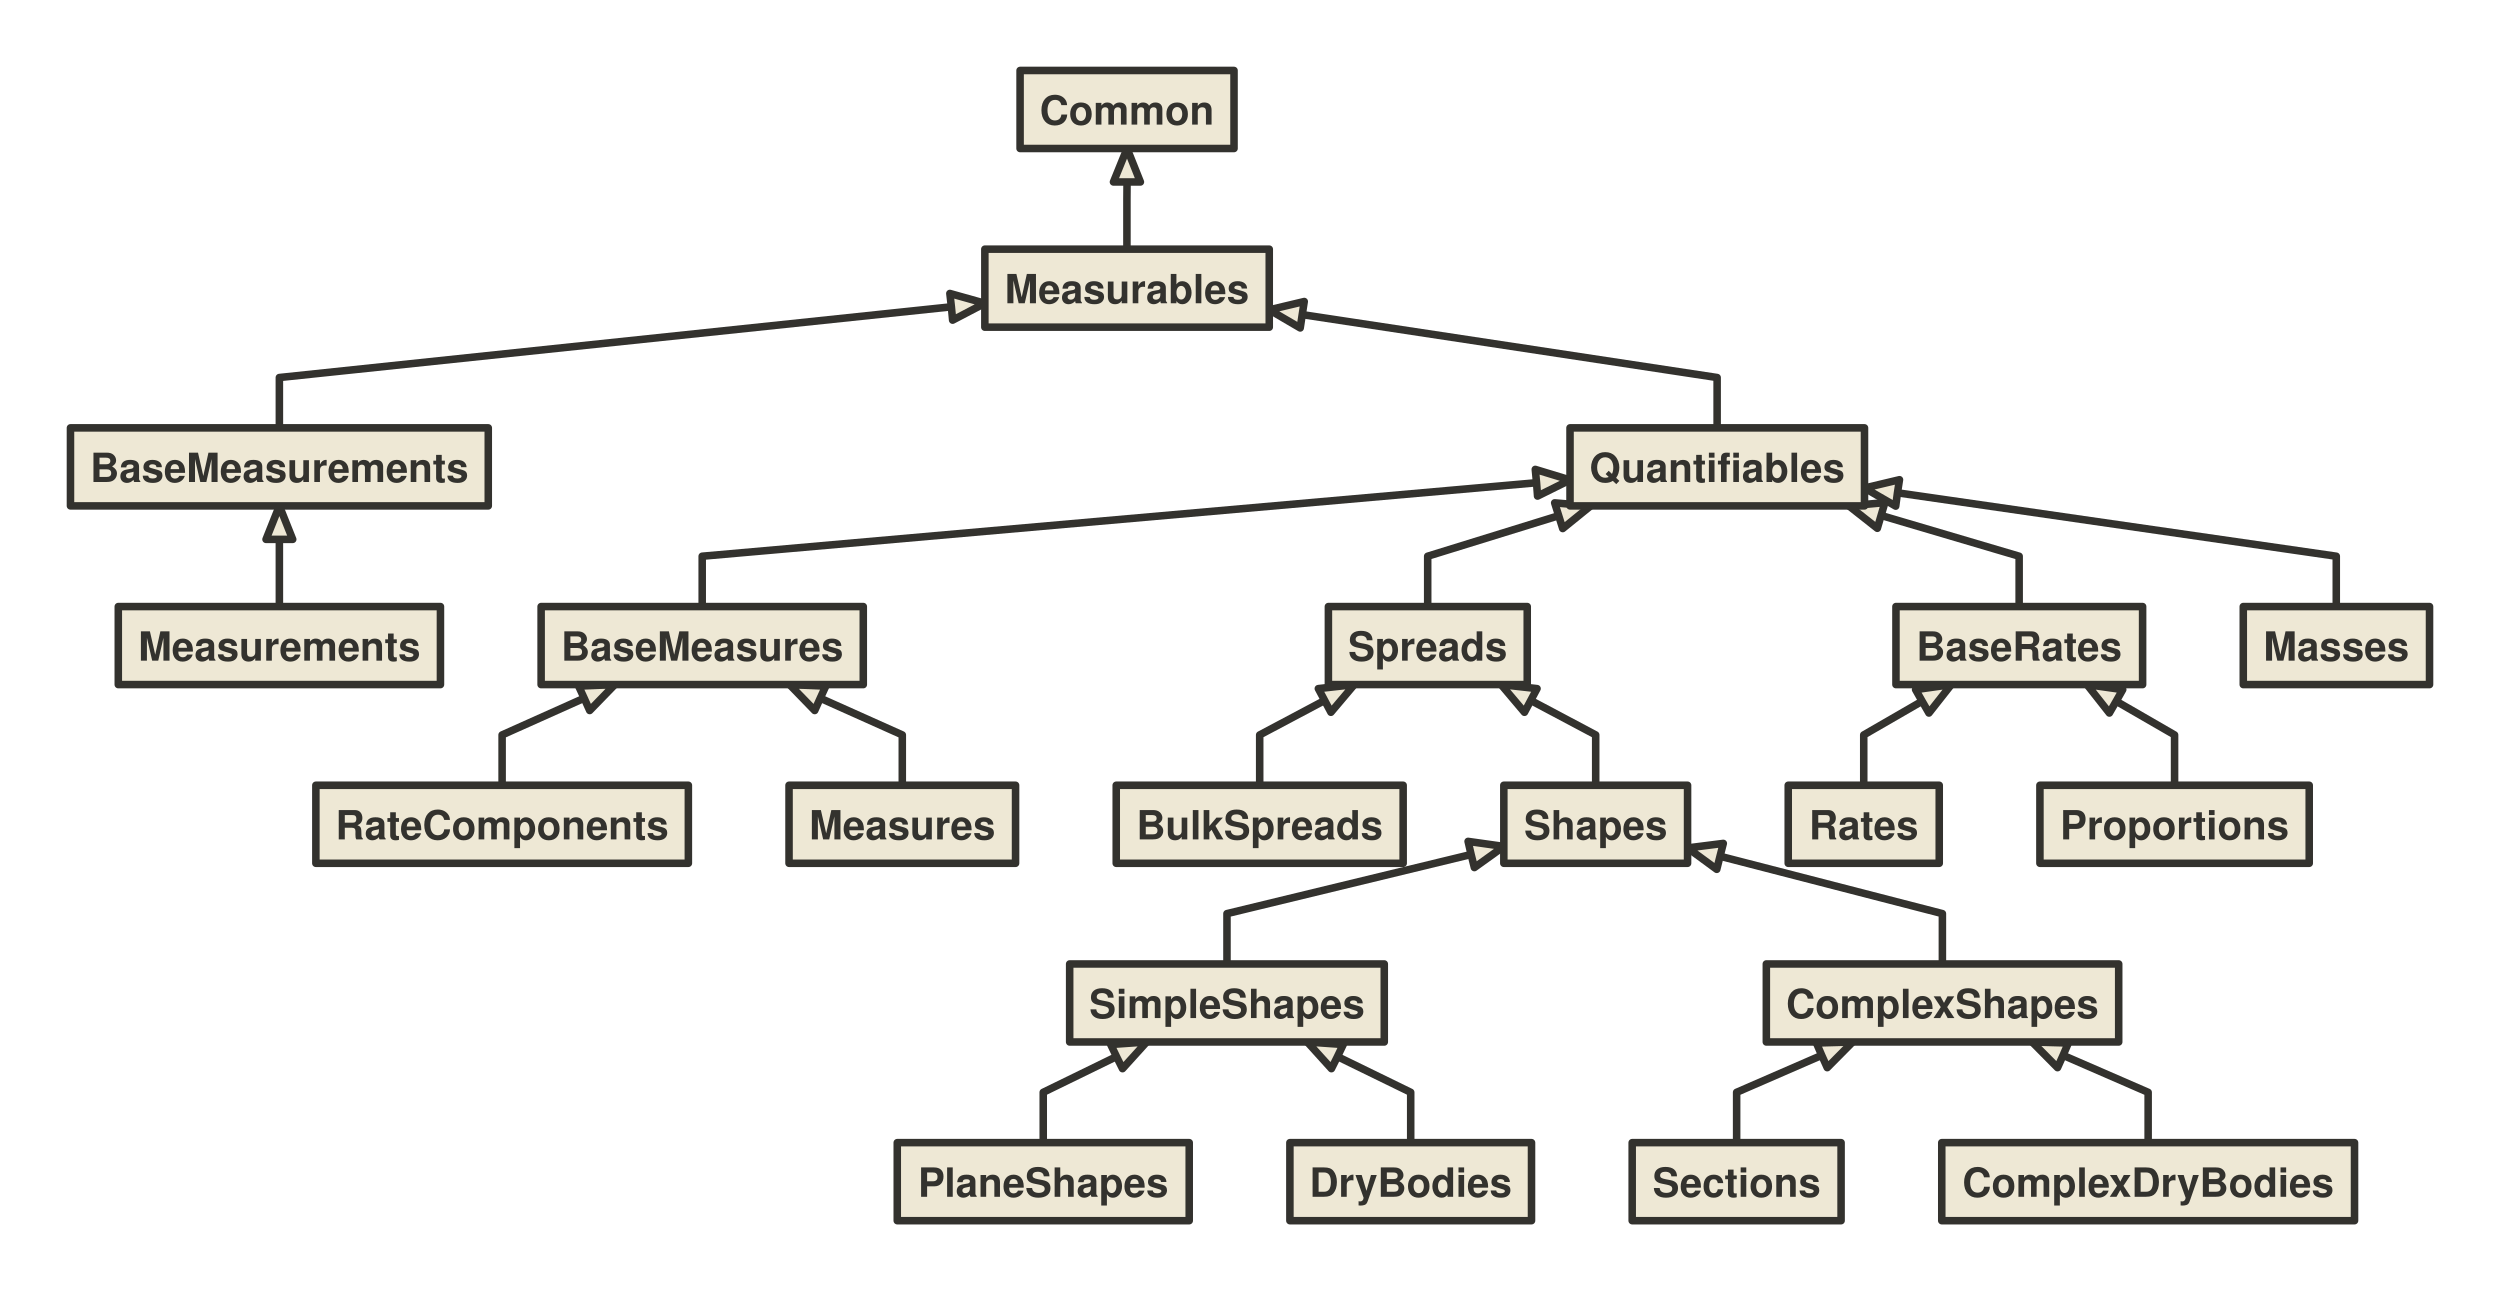
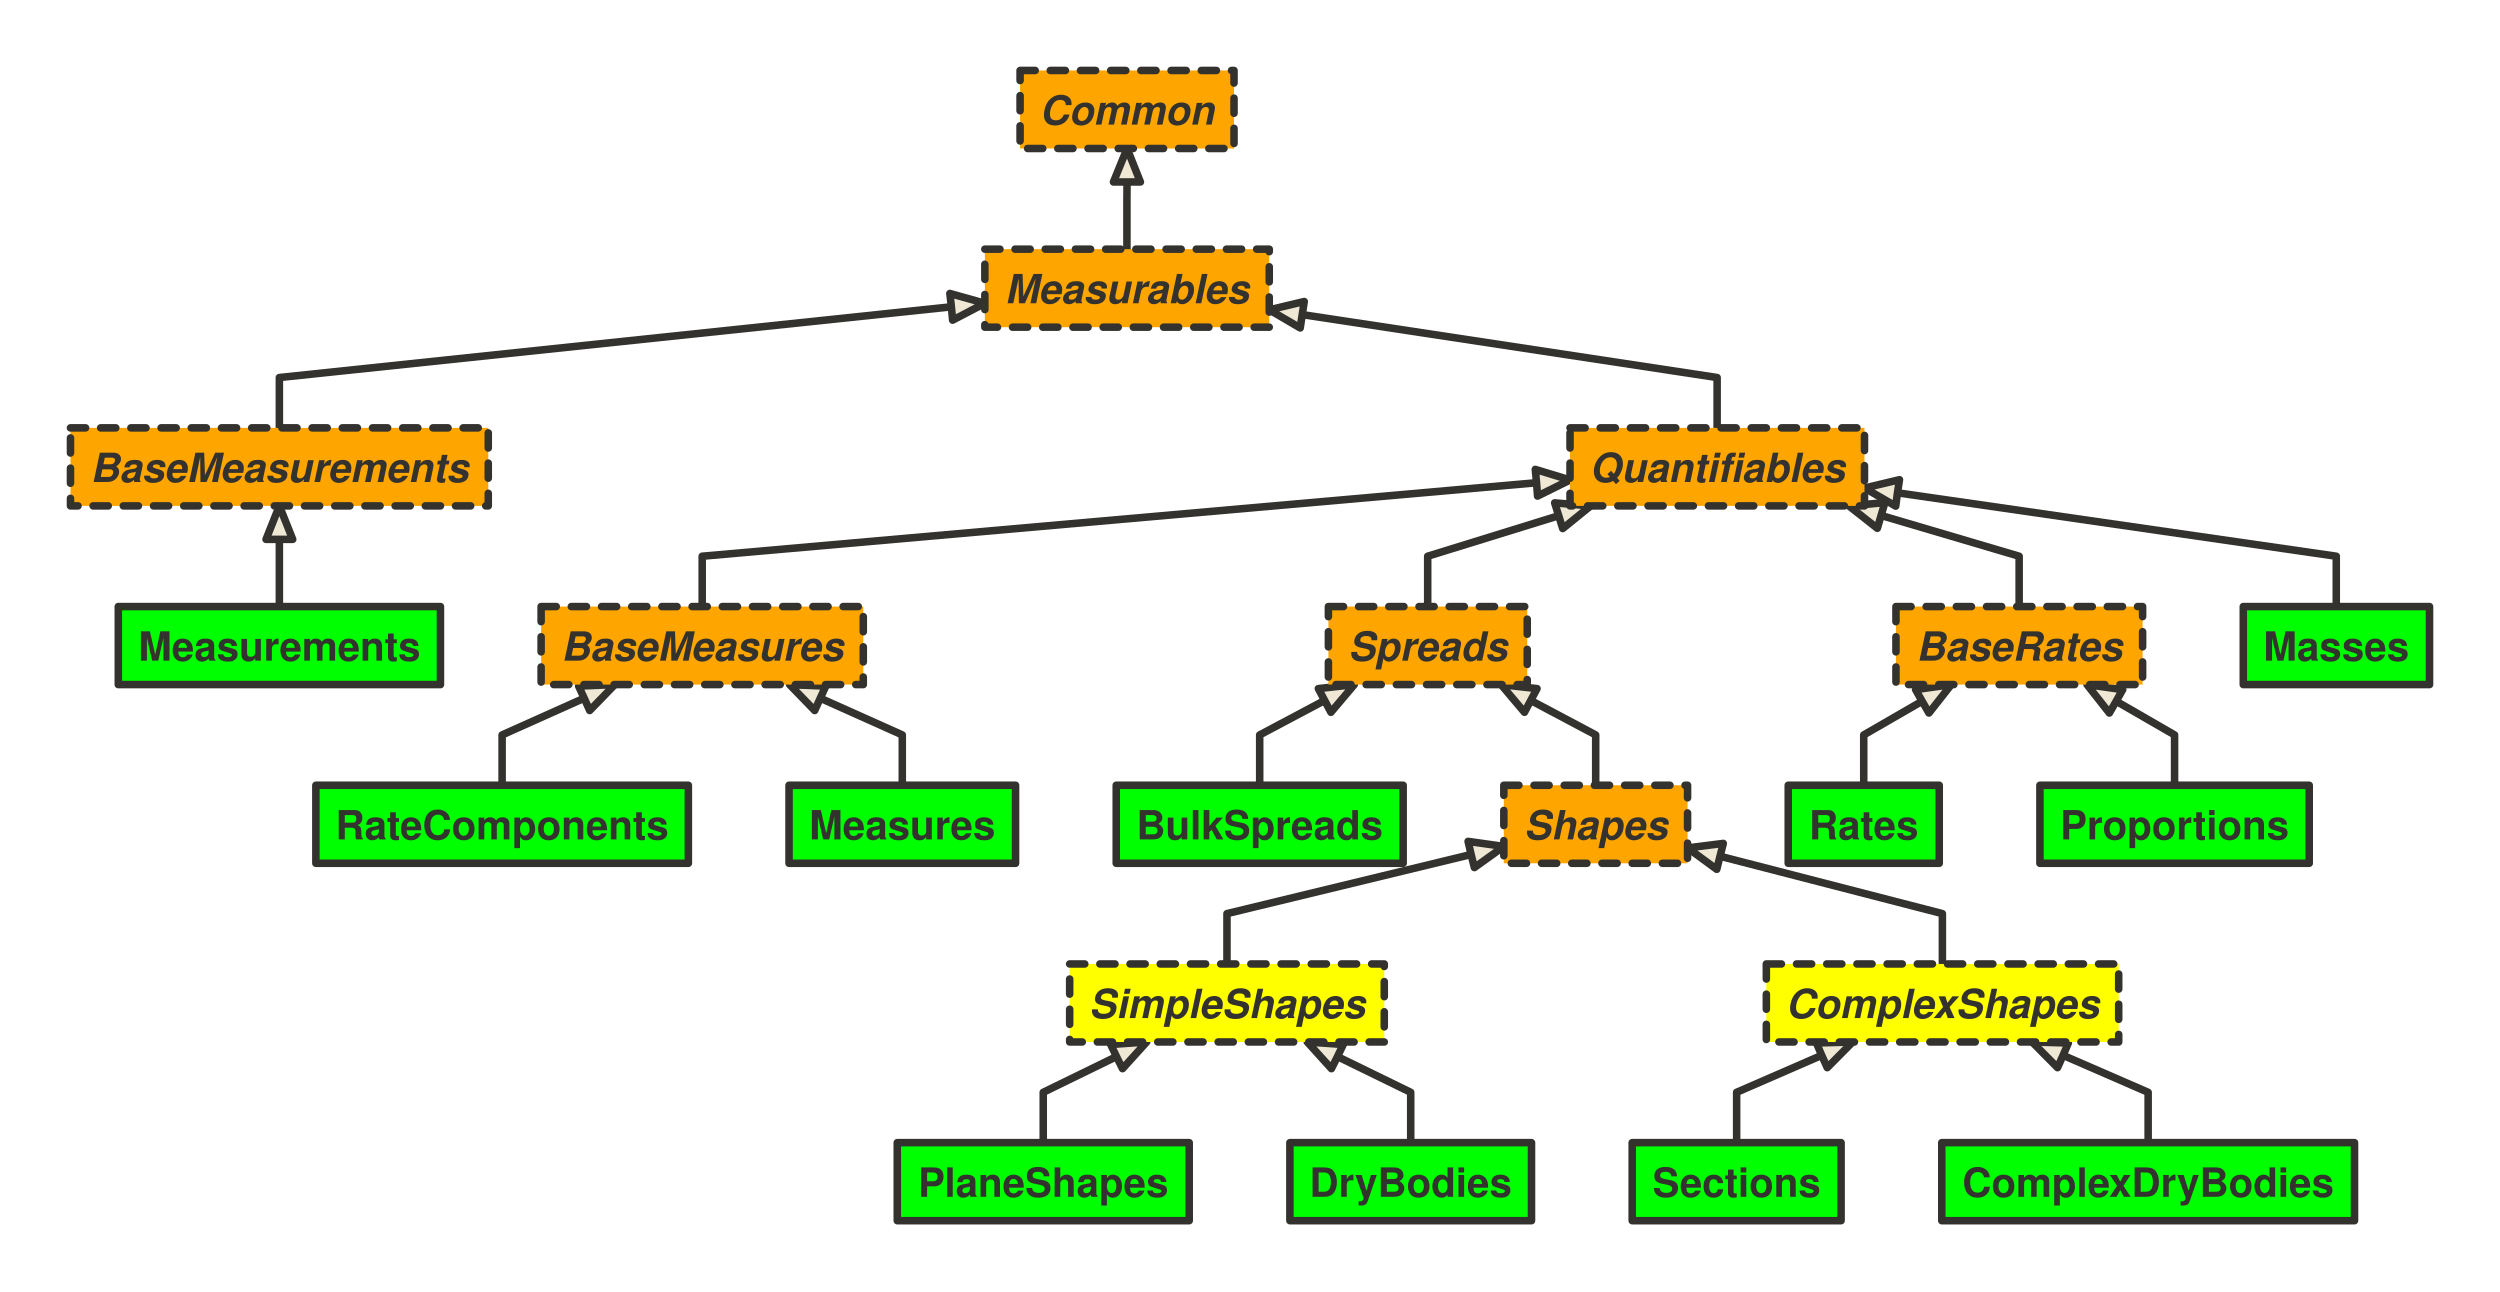
<svg xmlns="http://www.w3.org/2000/svg" version="1.1" baseProfile="full" width="993.3" height="513.0" viewbox="0 0 993.25 513">
  <g stroke-width="1.0" text-align="left" font="12pt Helvetica, Arial, sans-serif" font-size="12pt" font-family="Helvetica" font-weight="bold" font-style="normal">
    <g font-family="Helvetica" font-size="12pt" font-weight="bold" font-style="normal" stroke-width="3.0" stroke-linejoin="round" stroke-linecap="round" stroke="#33322E">
      <g stroke="transparent" fill="transparent">
        <rect x="0.0" y="0.0" height="513.0" width="993.3" stroke="none" />
      </g>
      <g transform="translate(8, 8)" fill="#33322E">
        <g transform="translate(20, 20)" fill="#eee8d5" font-family="Helvetica" font-size="12pt" font-weight="normal" font-style="normal">
          <path d="M419.8 44.3 L419.75 51 L419.75 71 L419.8 71.0 " fill="none" />
          <path d="M425.1 44.3 L419.8 44.3 L414.4 44.3 L419.8 31.0 Z" />
          <path d="M350.0 93.9 L83 122 L83 142 L83.0 142.0 " fill="none" />
          <path d="M350.5 99.2 L350.0 93.9 L349.4 88.6 L363.3 92.5 Z" />
          <path d="M83.0 186.3 L83 193 L83 213 L83.0 213.0 " fill="none" />
          <path d="M88.3 186.3 L83.0 186.3 L77.7 186.3 L83.0 173.0 Z" />
          <path d="M489.4 97.0 L654.25 122 L654.25 142 L654.3 142.0 " fill="none" />
          <path d="M490.2 91.8 L489.4 97.0 L488.6 102.3 L476.3 95.1 Z" />
          <path d="M582.5 163.8 L251 193 L251 213 L251.0 213.0 " fill="none" />
          <path d="M582.9 169.1 L582.5 163.8 L582.0 158.5 L595.8 162.7 Z" />
          <path d="M204.1 249.4 L171.5 264 L171.5 284 L171.5 284.0 " fill="none" />
          <path d="M206.3 254.3 L204.1 249.4 L201.9 244.6 L216.3 244.0 Z" />
          <path d="M591.3 176.9 L539.25 193 L539.25 213 L539.3 213.0 " fill="none" />
          <path d="M592.9 182.0 L591.3 176.9 L589.7 171.8 L604.0 173.0 Z" />
          <path d="M498.3 250.3 L472.5 264 L472.5 284 L472.5 284.0 " fill="none" />
          <path d="M500.8 255.0 L498.3 250.3 L495.8 245.6 L510.1 244.0 Z" />
          <path d="M719.4 176.8 L774.25 193 L774.25 213 L774.3 213.0 " fill="none" />
          <path d="M720.9 171.7 L719.4 176.8 L717.9 181.9 L706.6 173.0 Z" />
          <path d="M735.7 250.6 L712.5 264 L712.5 284 L712.5 284.0 " fill="none" />
          <path d="M738.4 255.3 L735.7 250.6 L733.1 246.0 L747.3 244.0 Z" />
          <path d="M725.9 167.8 L900.25 193 L900.25 213 L900.3 213.0 " fill="none" />
          <path d="M726.7 162.6 L725.9 167.8 L725.2 173.1 L712.8 165.9 Z" />
          <path d="M580.2 250.3 L606 264 L606 284 L606.0 284.0 " fill="none" />
          <path d="M582.7 245.6 L580.2 250.3 L577.7 255.0 L568.4 244.0 Z" />
          <path d="M556.5 311.5 L459.5 335 L459.5 355 L459.5 355.0 " fill="none" />
          <path d="M557.8 316.7 L556.5 311.5 L555.3 306.3 L569.5 308.3 Z" />
          <path d="M415.6 391.8 L386.5 406 L386.5 426 L386.5 426.0 " fill="none" />
          <path d="M418.0 396.6 L415.6 391.8 L413.3 387.0 L427.6 386.0 Z" />
          <path d="M503.4 391.8 L532.5 406 L532.5 426 L532.5 426.0 " fill="none" />
          <path d="M505.7 387.0 L503.4 391.8 L501.0 396.6 L491.4 386.0 Z" />
          <path d="M297.9 249.4 L330.5 264 L330.5 284 L330.5 284.0 " fill="none" />
          <path d="M300.1 244.6 L297.9 249.4 L295.7 254.3 L285.7 244.0 Z" />
          <path d="M812.8 250.6 L836 264 L836 284 L836.0 284.0 " fill="none" />
          <path d="M815.4 246.0 L812.8 250.6 L810.1 255.3 L801.2 244.0 Z" />
          <path d="M655.4 312.2 L743.75 335 L743.75 355 L743.8 355.0 " fill="none" />
          <path d="M656.7 307.1 L655.4 312.2 L654.1 317.4 L642.5 308.9 Z" />
          <path d="M695.8 391.3 L662 406 L662 426 L662.0 426.0 " fill="none" />
          <path d="M698.0 396.2 L695.8 391.3 L693.7 386.4 L708.1 386.0 Z" />
          <path d="M791.7 391.3 L825.5 406 L825.5 426 L825.5 426.0 " fill="none" />
          <path d="M793.8 386.4 L791.7 391.3 L789.5 396.2 L779.4 386.0 Z" />
          <g data-name="Common">
-             <g fill="#eee8d5" stroke="#33322E" data-name="Common">
+             <g fill="orange" stroke="#33322E" stroke-dasharray="6 6" data-name="Common">
              <rect x="377.3" y="0.0" height="31.0" width="85.0" data-name="Common" />
            </g>
-             <g transform="translate(377.25, 0)" font-family="Helvetica" font-size="12pt" font-weight="bold" font-style="normal" data-name="Common">
+             <g transform="translate(377.25, 0)" font-family="Helvetica" font-size="12pt" font-weight="bold" font-style="italic" data-name="Common">
              <g transform="translate(8, 8)" fill="#33322E" text-align="center" data-name="Common">
                <text x="34.5" y="13.5" stroke="none" text-anchor="middle" data-name="Common">Common</text>
              </g>
            </g>
          </g>
          <g data-name="Measurables">
-             <g fill="#eee8d5" stroke="#33322E" data-name="Measurables">
+             <g fill="orange" stroke="#33322E" stroke-dasharray="6 6" data-name="Measurables">
              <rect x="363.3" y="71.0" height="31.0" width="113.0" data-name="Measurables" />
            </g>
-             <g transform="translate(363.25, 71)" font-family="Helvetica" font-size="12pt" font-weight="bold" font-style="normal" data-name="Measurables">
+             <g transform="translate(363.25, 71)" font-family="Helvetica" font-size="12pt" font-weight="bold" font-style="italic" data-name="Measurables">
              <g transform="translate(8, 8)" fill="#33322E" text-align="center" data-name="Measurables">
                <text x="48.5" y="13.5" stroke="none" text-anchor="middle" data-name="Measurables">Measurables</text>
              </g>
            </g>
          </g>
          <g data-name="BaseMeasurements">
-             <g fill="#eee8d5" stroke="#33322E" data-name="BaseMeasurements">
+             <g fill="orange" stroke="#33322E" stroke-dasharray="6 6" data-name="BaseMeasurements">
              <rect x="0.0" y="142.0" height="31.0" width="166.0" data-name="BaseMeasurements" />
            </g>
-             <g transform="translate(0, 142)" font-family="Helvetica" font-size="12pt" font-weight="bold" font-style="normal" data-name="BaseMeasurements">
+             <g transform="translate(0, 142)" font-family="Helvetica" font-size="12pt" font-weight="bold" font-style="italic" data-name="BaseMeasurements">
              <g transform="translate(8, 8)" fill="#33322E" text-align="center" data-name="BaseMeasurements">
                <text x="75.0" y="13.5" stroke="none" text-anchor="middle" data-name="BaseMeasurements">BaseMeasurements</text>
              </g>
            </g>
          </g>
+           <g data-name="Quantifiables">
+             <g fill="orange" stroke="#33322E" stroke-dasharray="6 6" data-name="Quantifiables">
+               <rect x="595.8" y="142.0" height="31.0" width="117.0" data-name="Quantifiables" />
+             </g>
+             <g transform="translate(595.75, 142)" font-family="Helvetica" font-size="12pt" font-weight="bold" font-style="italic" data-name="Quantifiables">
+               <g transform="translate(8, 8)" fill="#33322E" text-align="center" data-name="Quantifiables">
+                 <text x="50.5" y="13.5" stroke="none" text-anchor="middle" data-name="Quantifiables">Quantifiables</text>
+               </g>
+             </g>
+           </g>
+           <g data-name="BaseMeasures">
+             <g fill="orange" stroke="#33322E" stroke-dasharray="6 6" data-name="BaseMeasures">
+               <rect x="187.0" y="213.0" height="31.0" width="128.0" data-name="BaseMeasures" />
+             </g>
+             <g transform="translate(187, 213)" font-family="Helvetica" font-size="12pt" font-weight="bold" font-style="italic" data-name="BaseMeasures">
+               <g transform="translate(8, 8)" fill="#33322E" text-align="center" data-name="BaseMeasures">
+                 <text x="56.0" y="13.5" stroke="none" text-anchor="middle" data-name="BaseMeasures">BaseMeasures</text>
+               </g>
+             </g>
+           </g>
+           <g data-name="Spreads">
+             <g fill="orange" stroke="#33322E" stroke-dasharray="6 6" data-name="Spreads">
+               <rect x="499.8" y="213.0" height="31.0" width="79.0" data-name="Spreads" />
+             </g>
+             <g transform="translate(499.75, 213)" font-family="Helvetica" font-size="12pt" font-weight="bold" font-style="italic" data-name="Spreads">
+               <g transform="translate(8, 8)" fill="#33322E" text-align="center" data-name="Spreads">
+                 <text x="31.5" y="13.5" stroke="none" text-anchor="middle" data-name="Spreads">Spreads</text>
+               </g>
+             </g>
+           </g>
+           <g data-name="Shapes">
+             <g fill="orange" stroke="#33322E" stroke-dasharray="6 6" data-name="Shapes">
+               <rect x="569.5" y="284.0" height="31.0" width="73.0" data-name="Shapes" />
+             </g>
+             <g transform="translate(569.5, 284)" font-family="Helvetica" font-size="12pt" font-weight="bold" font-style="italic" data-name="Shapes">
+               <g transform="translate(8, 8)" fill="#33322E" text-align="center" data-name="Shapes">
+                 <text x="28.5" y="13.5" stroke="none" text-anchor="middle" data-name="Shapes">Shapes</text>
+               </g>
+             </g>
+           </g>
+           <g data-name="BaseRates">
+             <g fill="orange" stroke="#33322E" stroke-dasharray="6 6" data-name="BaseRates">
+               <rect x="725.3" y="213.0" height="31.0" width="98.0" data-name="BaseRates" />
+             </g>
+             <g transform="translate(725.25, 213)" font-family="Helvetica" font-size="12pt" font-weight="bold" font-style="italic" data-name="BaseRates">
+               <g transform="translate(8, 8)" fill="#33322E" text-align="center" data-name="BaseRates">
+                 <text x="41.0" y="13.5" stroke="none" text-anchor="middle" data-name="BaseRates">BaseRates</text>
+               </g>
+             </g>
+           </g>
+           <g data-name="SimpleShapes">
+             <g fill="yellow" stroke="#33322E" stroke-dasharray="6 6" data-name="SimpleShapes">
+               <rect x="397.0" y="355.0" height="31.0" width="125.0" data-name="SimpleShapes" />
+             </g>
+             <g transform="translate(397, 355)" font-family="Helvetica" font-size="12pt" font-weight="bold" font-style="italic" data-name="SimpleShapes">
+               <g transform="translate(8, 8)" fill="#33322E" text-align="center" data-name="SimpleShapes">
+                 <text x="54.5" y="13.5" stroke="none" text-anchor="middle" data-name="SimpleShapes">SimpleShapes</text>
+               </g>
+             </g>
+           </g>
+           <g data-name="ComplexShapes">
+             <g fill="yellow" stroke="#33322E" stroke-dasharray="6 6" data-name="ComplexShapes">
+               <rect x="673.8" y="355.0" height="31.0" width="140.0" data-name="ComplexShapes" />
+             </g>
+             <g transform="translate(673.75, 355)" font-family="Helvetica" font-size="12pt" font-weight="bold" font-style="italic" data-name="ComplexShapes">
+               <g transform="translate(8, 8)" fill="#33322E" text-align="center" data-name="ComplexShapes">
+                 <text x="62.0" y="13.5" stroke="none" text-anchor="middle" data-name="ComplexShapes">ComplexShapes</text>
+               </g>
+             </g>
+           </g>
          <g data-name="Measurements">
-             <g fill="#eee8d5" stroke="#33322E" data-name="Measurements">
+             <g fill="lime" stroke="#33322E" data-name="Measurements">
              <rect x="19.0" y="213.0" height="31.0" width="128.0" data-name="Measurements" />
            </g>
            <g transform="translate(19, 213)" font-family="Helvetica" font-size="12pt" font-weight="bold" font-style="normal" data-name="Measurements">
              <g transform="translate(8, 8)" fill="#33322E" text-align="center" data-name="Measurements">
                <text x="56.0" y="13.5" stroke="none" text-anchor="middle" data-name="Measurements">Measurements</text>
              </g>
            </g>
          </g>
-           <g data-name="Quantifiables">
-             <g fill="#eee8d5" stroke="#33322E" data-name="Quantifiables">
-               <rect x="595.8" y="142.0" height="31.0" width="117.0" data-name="Quantifiables" />
-             </g>
-             <g transform="translate(595.75, 142)" font-family="Helvetica" font-size="12pt" font-weight="bold" font-style="normal" data-name="Quantifiables">
-               <g transform="translate(8, 8)" fill="#33322E" text-align="center" data-name="Quantifiables">
-                 <text x="50.5" y="13.5" stroke="none" text-anchor="middle" data-name="Quantifiables">Quantifiables</text>
-               </g>
-             </g>
-           </g>
-           <g data-name="BaseMeasures">
-             <g fill="#eee8d5" stroke="#33322E" data-name="BaseMeasures">
-               <rect x="187.0" y="213.0" height="31.0" width="128.0" data-name="BaseMeasures" />
-             </g>
-             <g transform="translate(187, 213)" font-family="Helvetica" font-size="12pt" font-weight="bold" font-style="normal" data-name="BaseMeasures">
-               <g transform="translate(8, 8)" fill="#33322E" text-align="center" data-name="BaseMeasures">
-                 <text x="56.0" y="13.5" stroke="none" text-anchor="middle" data-name="BaseMeasures">BaseMeasures</text>
+           <g data-name="Measures">
+             <g fill="lime" stroke="#33322E" data-name="Measures">
+               <rect x="285.5" y="284.0" height="31.0" width="90.0" data-name="Measures" />
+             </g>
+             <g transform="translate(285.5, 284)" font-family="Helvetica" font-size="12pt" font-weight="bold" font-style="normal" data-name="Measures">
+               <g transform="translate(8, 8)" fill="#33322E" text-align="center" data-name="Measures">
+                 <text x="37.0" y="13.5" stroke="none" text-anchor="middle" data-name="Measures">Measures</text>
              </g>
            </g>
          </g>
          <g data-name="RateComponents">
-             <g fill="#eee8d5" stroke="#33322E" data-name="RateComponents">
+             <g fill="lime" stroke="#33322E" data-name="RateComponents">
              <rect x="97.5" y="284.0" height="31.0" width="148.0" data-name="RateComponents" />
            </g>
            <g transform="translate(97.5, 284)" font-family="Helvetica" font-size="12pt" font-weight="bold" font-style="normal" data-name="RateComponents">
              <g transform="translate(8, 8)" fill="#33322E" text-align="center" data-name="RateComponents">
                <text x="66.0" y="13.5" stroke="none" text-anchor="middle" data-name="RateComponents">RateComponents</text>
              </g>
            </g>
          </g>
-           <g data-name="Spreads">
-             <g fill="#eee8d5" stroke="#33322E" data-name="Spreads">
-               <rect x="499.8" y="213.0" height="31.0" width="79.0" data-name="Spreads" />
-             </g>
-             <g transform="translate(499.75, 213)" font-family="Helvetica" font-size="12pt" font-weight="bold" font-style="normal" data-name="Spreads">
-               <g transform="translate(8, 8)" fill="#33322E" text-align="center" data-name="Spreads">
-                 <text x="31.5" y="13.5" stroke="none" text-anchor="middle" data-name="Spreads">Spreads</text>
+           <g data-name="Rates">
+             <g fill="lime" stroke="#33322E" data-name="Rates">
+               <rect x="682.5" y="284.0" height="31.0" width="60.0" data-name="Rates" />
+             </g>
+             <g transform="translate(682.5, 284)" font-family="Helvetica" font-size="12pt" font-weight="bold" font-style="normal" data-name="Rates">
+               <g transform="translate(8, 8)" fill="#33322E" text-align="center" data-name="Rates">
+                 <text x="22.0" y="13.5" stroke="none" text-anchor="middle" data-name="Rates">Rates</text>
+               </g>
+             </g>
+           </g>
+           <g data-name="Proportions">
+             <g fill="lime" stroke="#33322E" data-name="Proportions">
+               <rect x="782.5" y="284.0" height="31.0" width="107.0" data-name="Proportions" />
+             </g>
+             <g transform="translate(782.5, 284)" font-family="Helvetica" font-size="12pt" font-weight="bold" font-style="normal" data-name="Proportions">
+               <g transform="translate(8, 8)" fill="#33322E" text-align="center" data-name="Proportions">
+                 <text x="45.5" y="13.5" stroke="none" text-anchor="middle" data-name="Proportions">Proportions</text>
              </g>
            </g>
          </g>
          <g data-name="BulkSpreads">
-             <g fill="#eee8d5" stroke="#33322E" data-name="BulkSpreads">
+             <g fill="lime" stroke="#33322E" data-name="BulkSpreads">
              <rect x="415.5" y="284.0" height="31.0" width="114.0" data-name="BulkSpreads" />
            </g>
            <g transform="translate(415.5, 284)" font-family="Helvetica" font-size="12pt" font-weight="bold" font-style="normal" data-name="BulkSpreads">
              <g transform="translate(8, 8)" fill="#33322E" text-align="center" data-name="BulkSpreads">
                <text x="49.0" y="13.5" stroke="none" text-anchor="middle" data-name="BulkSpreads">BulkSpreads</text>
              </g>
            </g>
          </g>
-           <g data-name="BaseRates">
-             <g fill="#eee8d5" stroke="#33322E" data-name="BaseRates">
-               <rect x="725.3" y="213.0" height="31.0" width="98.0" data-name="BaseRates" />
-             </g>
-             <g transform="translate(725.25, 213)" font-family="Helvetica" font-size="12pt" font-weight="bold" font-style="normal" data-name="BaseRates">
-               <g transform="translate(8, 8)" fill="#33322E" text-align="center" data-name="BaseRates">
-                 <text x="41.0" y="13.5" stroke="none" text-anchor="middle" data-name="BaseRates">BaseRates</text>
-               </g>
-             </g>
-           </g>
-           <g data-name="Rates">
-             <g fill="#eee8d5" stroke="#33322E" data-name="Rates">
-               <rect x="682.5" y="284.0" height="31.0" width="60.0" data-name="Rates" />
-             </g>
-             <g transform="translate(682.5, 284)" font-family="Helvetica" font-size="12pt" font-weight="bold" font-style="normal" data-name="Rates">
-               <g transform="translate(8, 8)" fill="#33322E" text-align="center" data-name="Rates">
-                 <text x="22.0" y="13.5" stroke="none" text-anchor="middle" data-name="Rates">Rates</text>
+           <g data-name="PlaneShapes">
+             <g fill="lime" stroke="#33322E" data-name="PlaneShapes">
+               <rect x="328.5" y="426.0" height="31.0" width="116.0" data-name="PlaneShapes" />
+             </g>
+             <g transform="translate(328.5, 426)" font-family="Helvetica" font-size="12pt" font-weight="bold" font-style="normal" data-name="PlaneShapes">
+               <g transform="translate(8, 8)" fill="#33322E" text-align="center" data-name="PlaneShapes">
+                 <text x="50.0" y="13.5" stroke="none" text-anchor="middle" data-name="PlaneShapes">PlaneShapes</text>
+               </g>
+             </g>
+           </g>
+           <g data-name="DryBodies">
+             <g fill="lime" stroke="#33322E" data-name="DryBodies">
+               <rect x="484.5" y="426.0" height="31.0" width="96.0" data-name="DryBodies" />
+             </g>
+             <g transform="translate(484.5, 426)" font-family="Helvetica" font-size="12pt" font-weight="bold" font-style="normal" data-name="DryBodies">
+               <g transform="translate(8, 8)" fill="#33322E" text-align="center" data-name="DryBodies">
+                 <text x="40.0" y="13.5" stroke="none" text-anchor="middle" data-name="DryBodies">DryBodies</text>
              </g>
            </g>
          </g>
          <g data-name="Masses">
-             <g fill="#eee8d5" stroke="#33322E" data-name="Masses">
+             <g fill="lime" stroke="#33322E" data-name="Masses">
              <rect x="863.3" y="213.0" height="31.0" width="74.0" data-name="Masses" />
            </g>
            <g transform="translate(863.25, 213)" font-family="Helvetica" font-size="12pt" font-weight="bold" font-style="normal" data-name="Masses">
              <g transform="translate(8, 8)" fill="#33322E" text-align="center" data-name="Masses">
                <text x="29.0" y="13.5" stroke="none" text-anchor="middle" data-name="Masses">Masses</text>
              </g>
            </g>
          </g>
-           <g data-name="Shapes">
-             <g fill="#eee8d5" stroke="#33322E" data-name="Shapes">
-               <rect x="569.5" y="284.0" height="31.0" width="73.0" data-name="Shapes" />
-             </g>
-             <g transform="translate(569.5, 284)" font-family="Helvetica" font-size="12pt" font-weight="bold" font-style="normal" data-name="Shapes">
-               <g transform="translate(8, 8)" fill="#33322E" text-align="center" data-name="Shapes">
-                 <text x="28.5" y="13.5" stroke="none" text-anchor="middle" data-name="Shapes">Shapes</text>
-               </g>
-             </g>
-           </g>
-           <g data-name="SimpleShapes">
-             <g fill="#eee8d5" stroke="#33322E" data-name="SimpleShapes">
-               <rect x="397.0" y="355.0" height="31.0" width="125.0" data-name="SimpleShapes" />
-             </g>
-             <g transform="translate(397, 355)" font-family="Helvetica" font-size="12pt" font-weight="bold" font-style="normal" data-name="SimpleShapes">
-               <g transform="translate(8, 8)" fill="#33322E" text-align="center" data-name="SimpleShapes">
-                 <text x="54.5" y="13.5" stroke="none" text-anchor="middle" data-name="SimpleShapes">SimpleShapes</text>
-               </g>
-             </g>
-           </g>
-           <g data-name="PlaneShapes">
-             <g fill="#eee8d5" stroke="#33322E" data-name="PlaneShapes">
-               <rect x="328.5" y="426.0" height="31.0" width="116.0" data-name="PlaneShapes" />
-             </g>
-             <g transform="translate(328.5, 426)" font-family="Helvetica" font-size="12pt" font-weight="bold" font-style="normal" data-name="PlaneShapes">
-               <g transform="translate(8, 8)" fill="#33322E" text-align="center" data-name="PlaneShapes">
-                 <text x="50.0" y="13.5" stroke="none" text-anchor="middle" data-name="PlaneShapes">PlaneShapes</text>
-               </g>
-             </g>
-           </g>
-           <g data-name="DryBodies">
-             <g fill="#eee8d5" stroke="#33322E" data-name="DryBodies">
-               <rect x="484.5" y="426.0" height="31.0" width="96.0" data-name="DryBodies" />
-             </g>
-             <g transform="translate(484.5, 426)" font-family="Helvetica" font-size="12pt" font-weight="bold" font-style="normal" data-name="DryBodies">
-               <g transform="translate(8, 8)" fill="#33322E" text-align="center" data-name="DryBodies">
-                 <text x="40.0" y="13.5" stroke="none" text-anchor="middle" data-name="DryBodies">DryBodies</text>
-               </g>
-             </g>
-           </g>
-           <g data-name="Measures">
-             <g fill="#eee8d5" stroke="#33322E" data-name="Measures">
-               <rect x="285.5" y="284.0" height="31.0" width="90.0" data-name="Measures" />
-             </g>
-             <g transform="translate(285.5, 284)" font-family="Helvetica" font-size="12pt" font-weight="bold" font-style="normal" data-name="Measures">
-               <g transform="translate(8, 8)" fill="#33322E" text-align="center" data-name="Measures">
-                 <text x="37.0" y="13.5" stroke="none" text-anchor="middle" data-name="Measures">Measures</text>
-               </g>
-             </g>
-           </g>
-           <g data-name="Proportions">
-             <g fill="#eee8d5" stroke="#33322E" data-name="Proportions">
-               <rect x="782.5" y="284.0" height="31.0" width="107.0" data-name="Proportions" />
-             </g>
-             <g transform="translate(782.5, 284)" font-family="Helvetica" font-size="12pt" font-weight="bold" font-style="normal" data-name="Proportions">
-               <g transform="translate(8, 8)" fill="#33322E" text-align="center" data-name="Proportions">
-                 <text x="45.5" y="13.5" stroke="none" text-anchor="middle" data-name="Proportions">Proportions</text>
-               </g>
-             </g>
-           </g>
-           <g data-name="ComplexShapes">
-             <g fill="#eee8d5" stroke="#33322E" data-name="ComplexShapes">
-               <rect x="673.8" y="355.0" height="31.0" width="140.0" data-name="ComplexShapes" />
-             </g>
-             <g transform="translate(673.75, 355)" font-family="Helvetica" font-size="12pt" font-weight="bold" font-style="normal" data-name="ComplexShapes">
-               <g transform="translate(8, 8)" fill="#33322E" text-align="center" data-name="ComplexShapes">
-                 <text x="62.0" y="13.5" stroke="none" text-anchor="middle" data-name="ComplexShapes">ComplexShapes</text>
-               </g>
-             </g>
-           </g>
          <g data-name="Sections">
-             <g fill="#eee8d5" stroke="#33322E" data-name="Sections">
+             <g fill="lime" stroke="#33322E" data-name="Sections">
              <rect x="620.5" y="426.0" height="31.0" width="83.0" data-name="Sections" />
            </g>
            <g transform="translate(620.5, 426)" font-family="Helvetica" font-size="12pt" font-weight="bold" font-style="normal" data-name="Sections">
              <g transform="translate(8, 8)" fill="#33322E" text-align="center" data-name="Sections">
                <text x="33.5" y="13.5" stroke="none" text-anchor="middle" data-name="Sections">Sections</text>
              </g>
            </g>
          </g>
          <g data-name="ComplexDryBodies">
-             <g fill="#eee8d5" stroke="#33322E" data-name="ComplexDryBodies">
+             <g fill="lime" stroke="#33322E" data-name="ComplexDryBodies">
              <rect x="743.5" y="426.0" height="31.0" width="164.0" data-name="ComplexDryBodies" />
            </g>
            <g transform="translate(743.5, 426)" font-family="Helvetica" font-size="12pt" font-weight="bold" font-style="normal" data-name="ComplexDryBodies">
              <g transform="translate(8, 8)" fill="#33322E" text-align="center" data-name="ComplexDryBodies">
                <text x="74.0" y="13.5" stroke="none" text-anchor="middle" data-name="ComplexDryBodies">ComplexDryBodies</text>
              </g>
            </g>
          </g>
        </g>
      </g>
    </g>
  </g>
</svg>
